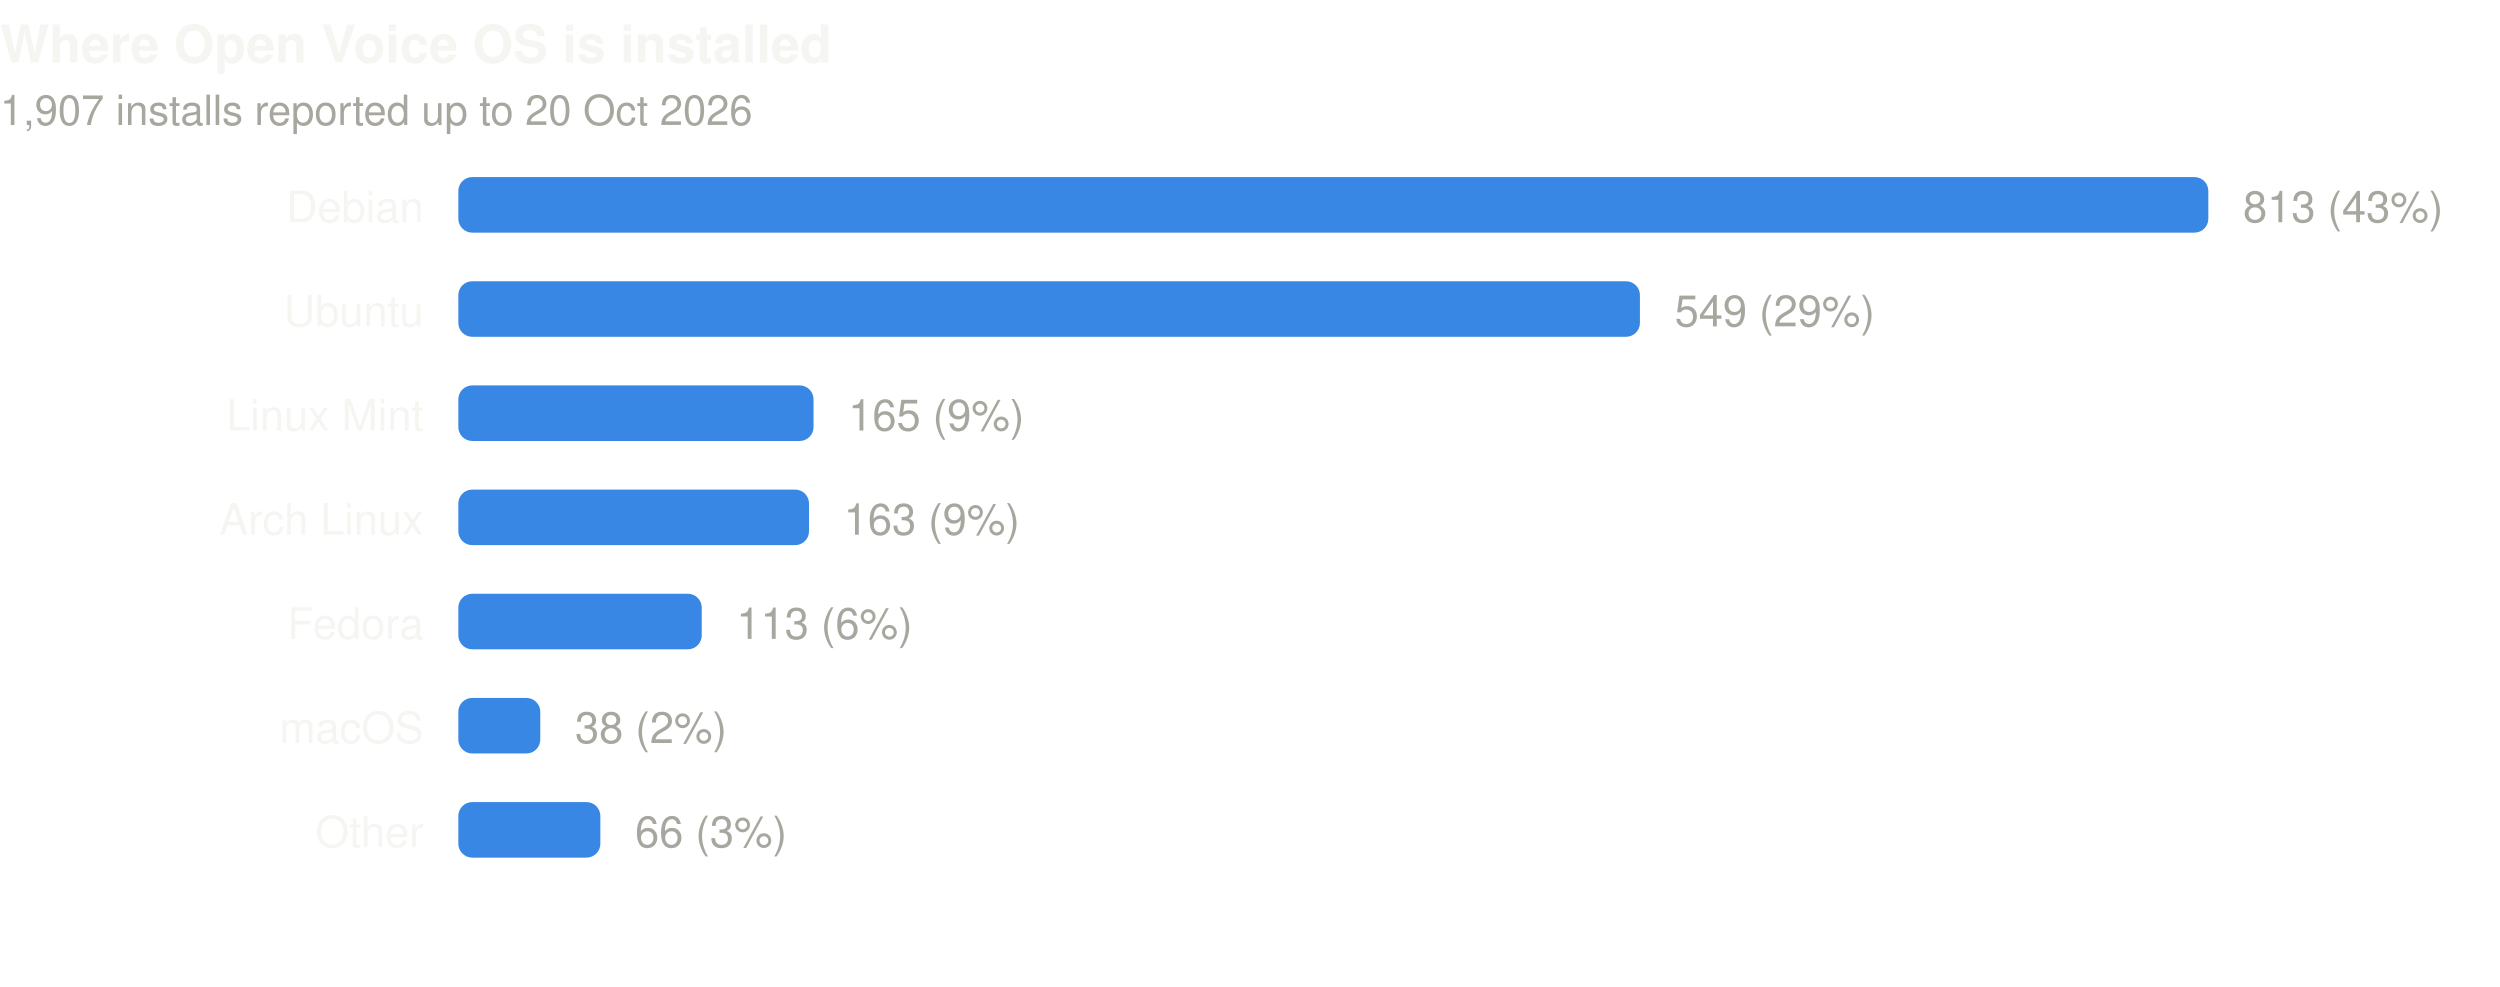
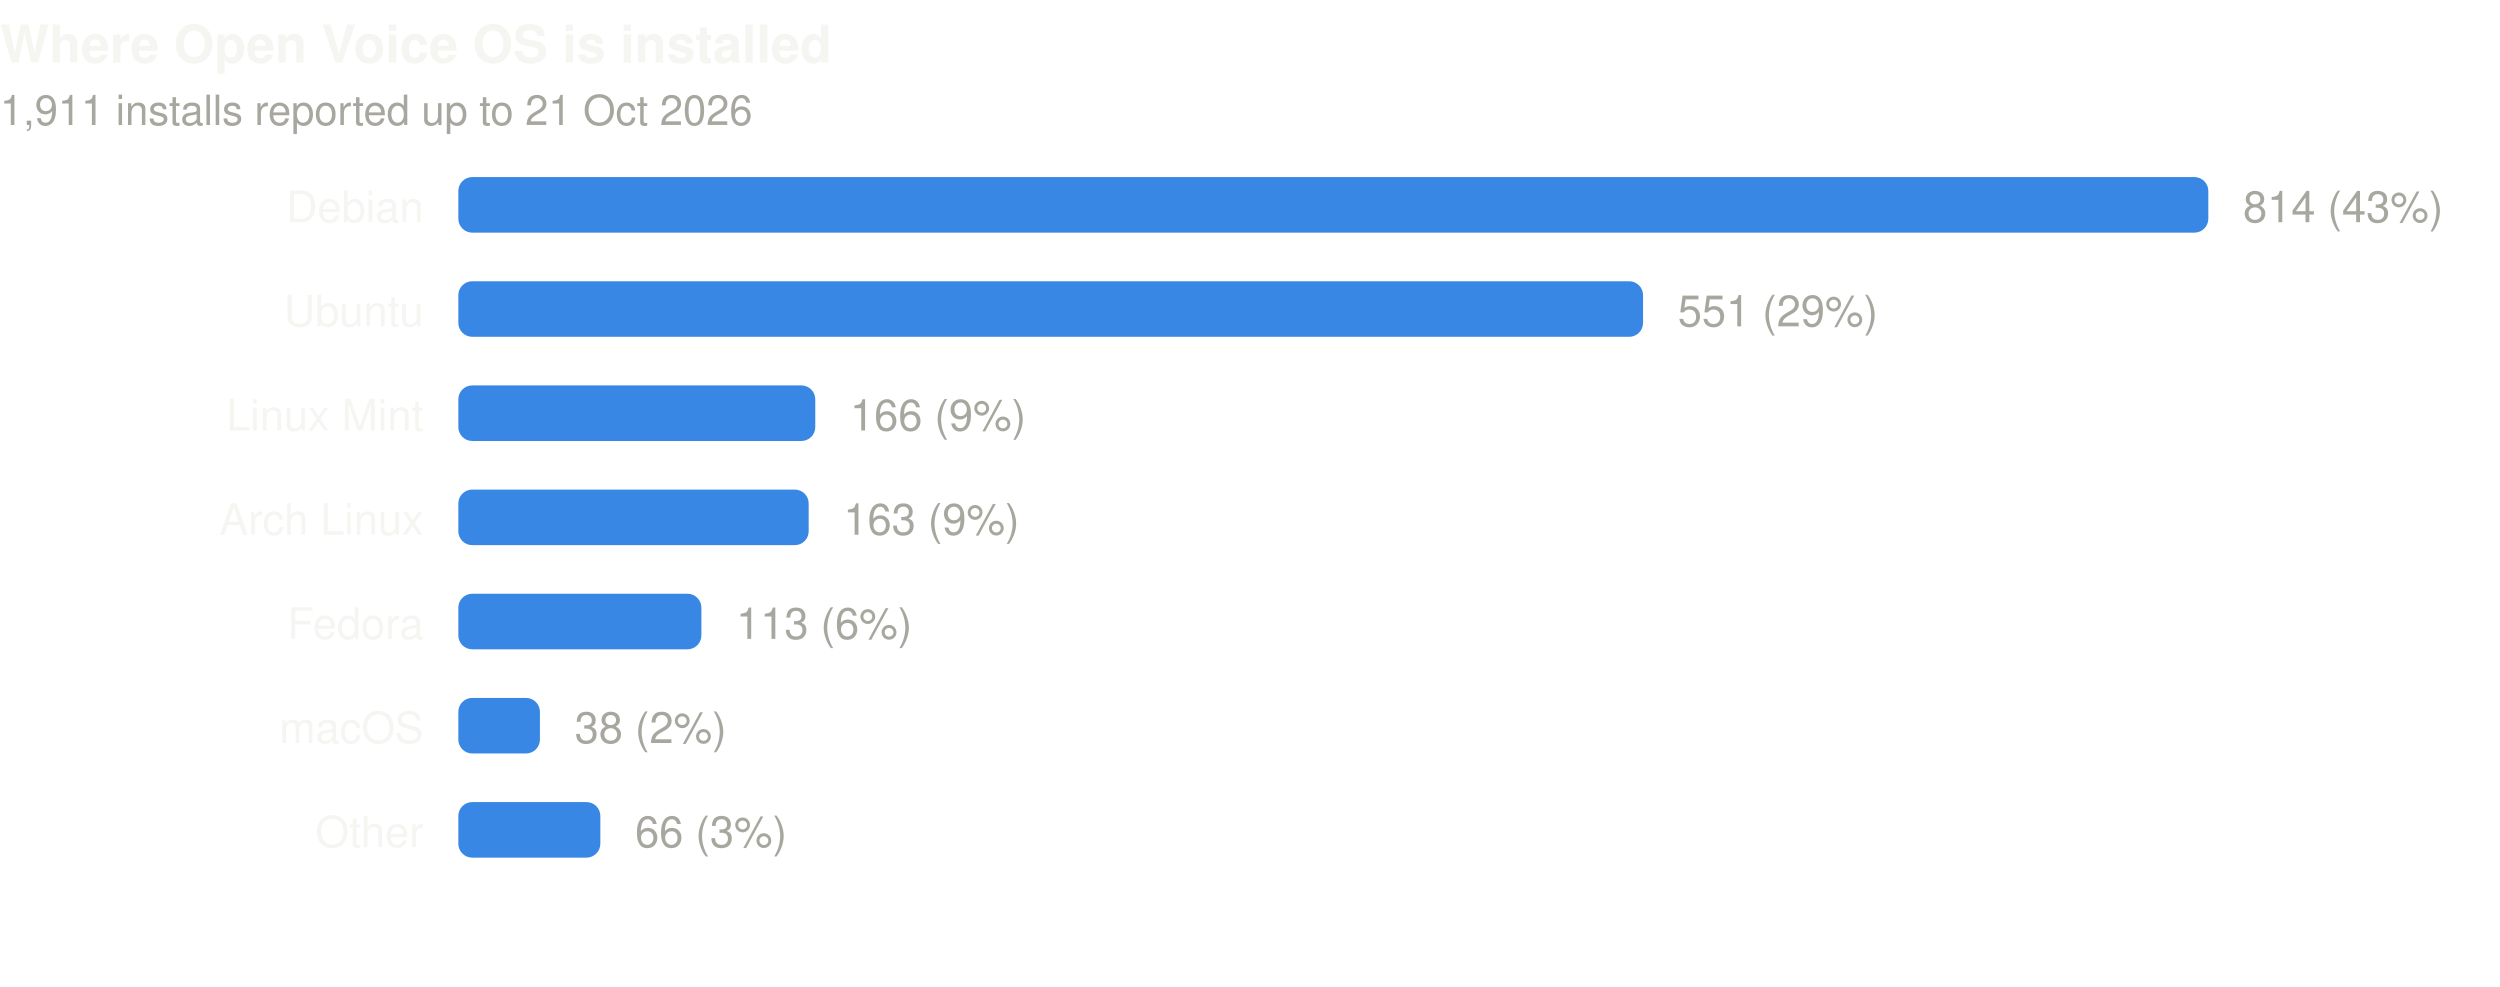
- <svg xmlns="http://www.w3.org/2000/svg" width="720" height="284" viewBox="0 0 720 284" role="img" aria-label="Where Open Voice OS is installed. 1,907 installs reported up to 20 Oct 2026">
+ <svg xmlns="http://www.w3.org/2000/svg" width="720" height="284" viewBox="0 0 720 284" role="img" aria-label="Where Open Voice OS is installed. 1,911 installs reported up to 21 Oct 2026">
  <text x="0" y="18" font-family="ui-sans-serif,-apple-system,BlinkMacSystemFont,'Segoe UI',Helvetica,Arial,sans-serif" font-size="15" font-weight="600" fill="#f5f5f2">Where Open Voice OS is installed</text>
-   <text x="0" y="36" font-family="ui-sans-serif,-apple-system,BlinkMacSystemFont,'Segoe UI',Helvetica,Arial,sans-serif" font-size="12" fill="#a8a79f">1,907 installs reported up to 20 Oct 2026</text>
+   <text x="0" y="36" font-family="ui-sans-serif,-apple-system,BlinkMacSystemFont,'Segoe UI',Helvetica,Arial,sans-serif" font-size="12" fill="#a8a79f">1,911 installs reported up to 21 Oct 2026</text>
  <text x="122" y="64.0" text-anchor="end" font-family="ui-sans-serif,-apple-system,BlinkMacSystemFont,'Segoe UI',Helvetica,Arial,sans-serif" font-size="12.5" fill="#f5f5f2">Debian</text>
  <rect x="132" y="51.0" width="504.0" height="16" rx="4" fill="#3987e5" />
-   <text x="646.0" y="64.0" font-family="ui-sans-serif,-apple-system,BlinkMacSystemFont,'Segoe UI',Helvetica,Arial,sans-serif" font-size="12.5" fill="#a8a79f">813 (43%)</text>
+   <text x="646.0" y="64.0" font-family="ui-sans-serif,-apple-system,BlinkMacSystemFont,'Segoe UI',Helvetica,Arial,sans-serif" font-size="12.5" fill="#a8a79f">814 (43%)</text>
  <text x="122" y="94.0" text-anchor="end" font-family="ui-sans-serif,-apple-system,BlinkMacSystemFont,'Segoe UI',Helvetica,Arial,sans-serif" font-size="12.5" fill="#f5f5f2">Ubuntu</text>
-   <rect x="132" y="81.0" width="340.3" height="16" rx="4" fill="#3987e5" />
-   <text x="482.3" y="94.0" font-family="ui-sans-serif,-apple-system,BlinkMacSystemFont,'Segoe UI',Helvetica,Arial,sans-serif" font-size="12.5" fill="#a8a79f">549 (29%)</text>
+   <rect x="132" y="81.0" width="341.2" height="16" rx="4" fill="#3987e5" />
+   <text x="483.2" y="94.0" font-family="ui-sans-serif,-apple-system,BlinkMacSystemFont,'Segoe UI',Helvetica,Arial,sans-serif" font-size="12.5" fill="#a8a79f">551 (29%)</text>
  <text x="122" y="124.0" text-anchor="end" font-family="ui-sans-serif,-apple-system,BlinkMacSystemFont,'Segoe UI',Helvetica,Arial,sans-serif" font-size="12.5" fill="#f5f5f2">Linux Mint</text>
-   <rect x="132" y="111.0" width="102.3" height="16" rx="4" fill="#3987e5" />
-   <text x="244.3" y="124.0" font-family="ui-sans-serif,-apple-system,BlinkMacSystemFont,'Segoe UI',Helvetica,Arial,sans-serif" font-size="12.5" fill="#a8a79f">165 (9%)</text>
+   <rect x="132" y="111.0" width="102.8" height="16" rx="4" fill="#3987e5" />
+   <text x="244.8" y="124.0" font-family="ui-sans-serif,-apple-system,BlinkMacSystemFont,'Segoe UI',Helvetica,Arial,sans-serif" font-size="12.5" fill="#a8a79f">166 (9%)</text>
  <text x="122" y="154.0" text-anchor="end" font-family="ui-sans-serif,-apple-system,BlinkMacSystemFont,'Segoe UI',Helvetica,Arial,sans-serif" font-size="12.5" fill="#f5f5f2">Arch Linux</text>
-   <rect x="132" y="141.0" width="101.0" height="16" rx="4" fill="#3987e5" />
-   <text x="243.0" y="154.0" font-family="ui-sans-serif,-apple-system,BlinkMacSystemFont,'Segoe UI',Helvetica,Arial,sans-serif" font-size="12.5" fill="#a8a79f">163 (9%)</text>
+   <rect x="132" y="141.0" width="100.9" height="16" rx="4" fill="#3987e5" />
+   <text x="242.9" y="154.0" font-family="ui-sans-serif,-apple-system,BlinkMacSystemFont,'Segoe UI',Helvetica,Arial,sans-serif" font-size="12.5" fill="#a8a79f">163 (9%)</text>
  <text x="122" y="184.0" text-anchor="end" font-family="ui-sans-serif,-apple-system,BlinkMacSystemFont,'Segoe UI',Helvetica,Arial,sans-serif" font-size="12.5" fill="#f5f5f2">Fedora</text>
-   <rect x="132" y="171.0" width="70.1" height="16" rx="4" fill="#3987e5" />
-   <text x="212.1" y="184.0" font-family="ui-sans-serif,-apple-system,BlinkMacSystemFont,'Segoe UI',Helvetica,Arial,sans-serif" font-size="12.5" fill="#a8a79f">113 (6%)</text>
+   <rect x="132" y="171.0" width="70.0" height="16" rx="4" fill="#3987e5" />
+   <text x="212.0" y="184.0" font-family="ui-sans-serif,-apple-system,BlinkMacSystemFont,'Segoe UI',Helvetica,Arial,sans-serif" font-size="12.5" fill="#a8a79f">113 (6%)</text>
  <text x="122" y="214.0" text-anchor="end" font-family="ui-sans-serif,-apple-system,BlinkMacSystemFont,'Segoe UI',Helvetica,Arial,sans-serif" font-size="12.5" fill="#f5f5f2">macOS</text>
-   <rect x="132" y="201.0" width="23.6" height="16" rx="4" fill="#3987e5" />
-   <text x="165.6" y="214.0" font-family="ui-sans-serif,-apple-system,BlinkMacSystemFont,'Segoe UI',Helvetica,Arial,sans-serif" font-size="12.5" fill="#a8a79f">38 (2%)</text>
+   <rect x="132" y="201.0" width="23.5" height="16" rx="4" fill="#3987e5" />
+   <text x="165.5" y="214.0" font-family="ui-sans-serif,-apple-system,BlinkMacSystemFont,'Segoe UI',Helvetica,Arial,sans-serif" font-size="12.5" fill="#a8a79f">38 (2%)</text>
  <text x="122" y="244.0" text-anchor="end" font-family="ui-sans-serif,-apple-system,BlinkMacSystemFont,'Segoe UI',Helvetica,Arial,sans-serif" font-size="12.5" fill="#f5f5f2">Other</text>
  <rect x="132" y="231.0" width="40.9" height="16" rx="4" fill="#3987e5" />
  <text x="182.9" y="244.0" font-family="ui-sans-serif,-apple-system,BlinkMacSystemFont,'Segoe UI',Helvetica,Arial,sans-serif" font-size="12.5" fill="#a8a79f">66 (3%)</text>
</svg>
